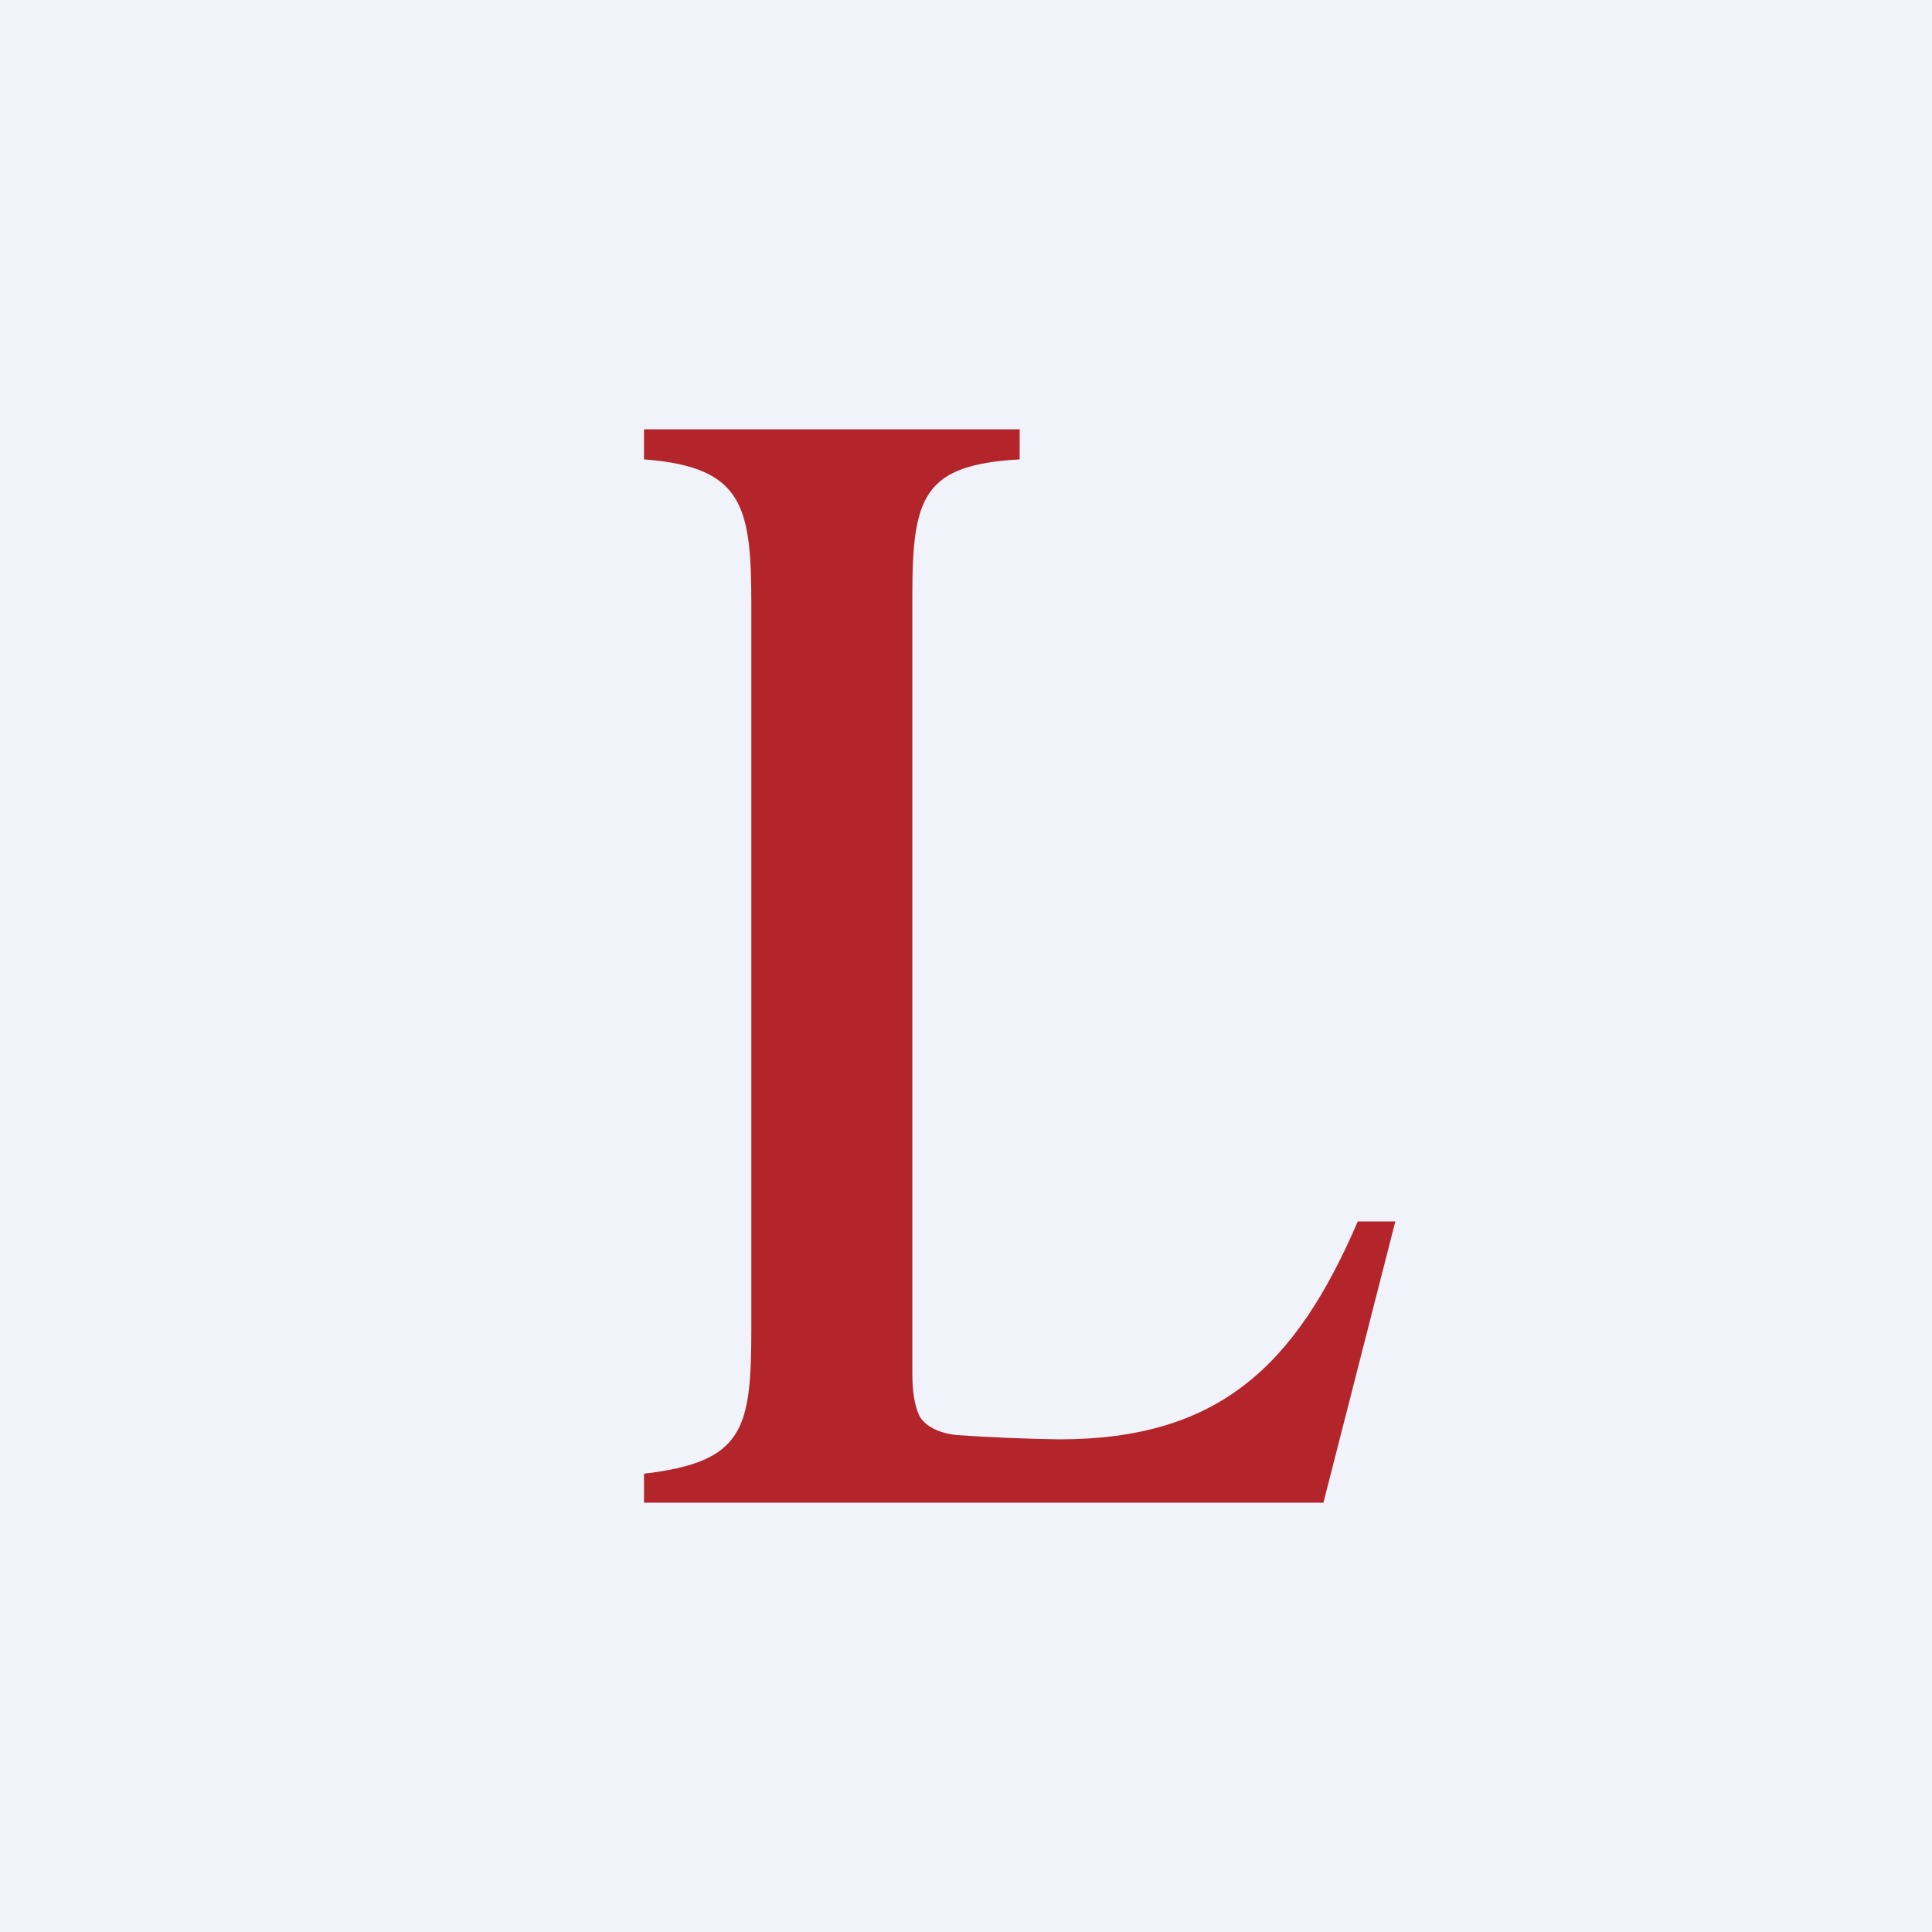
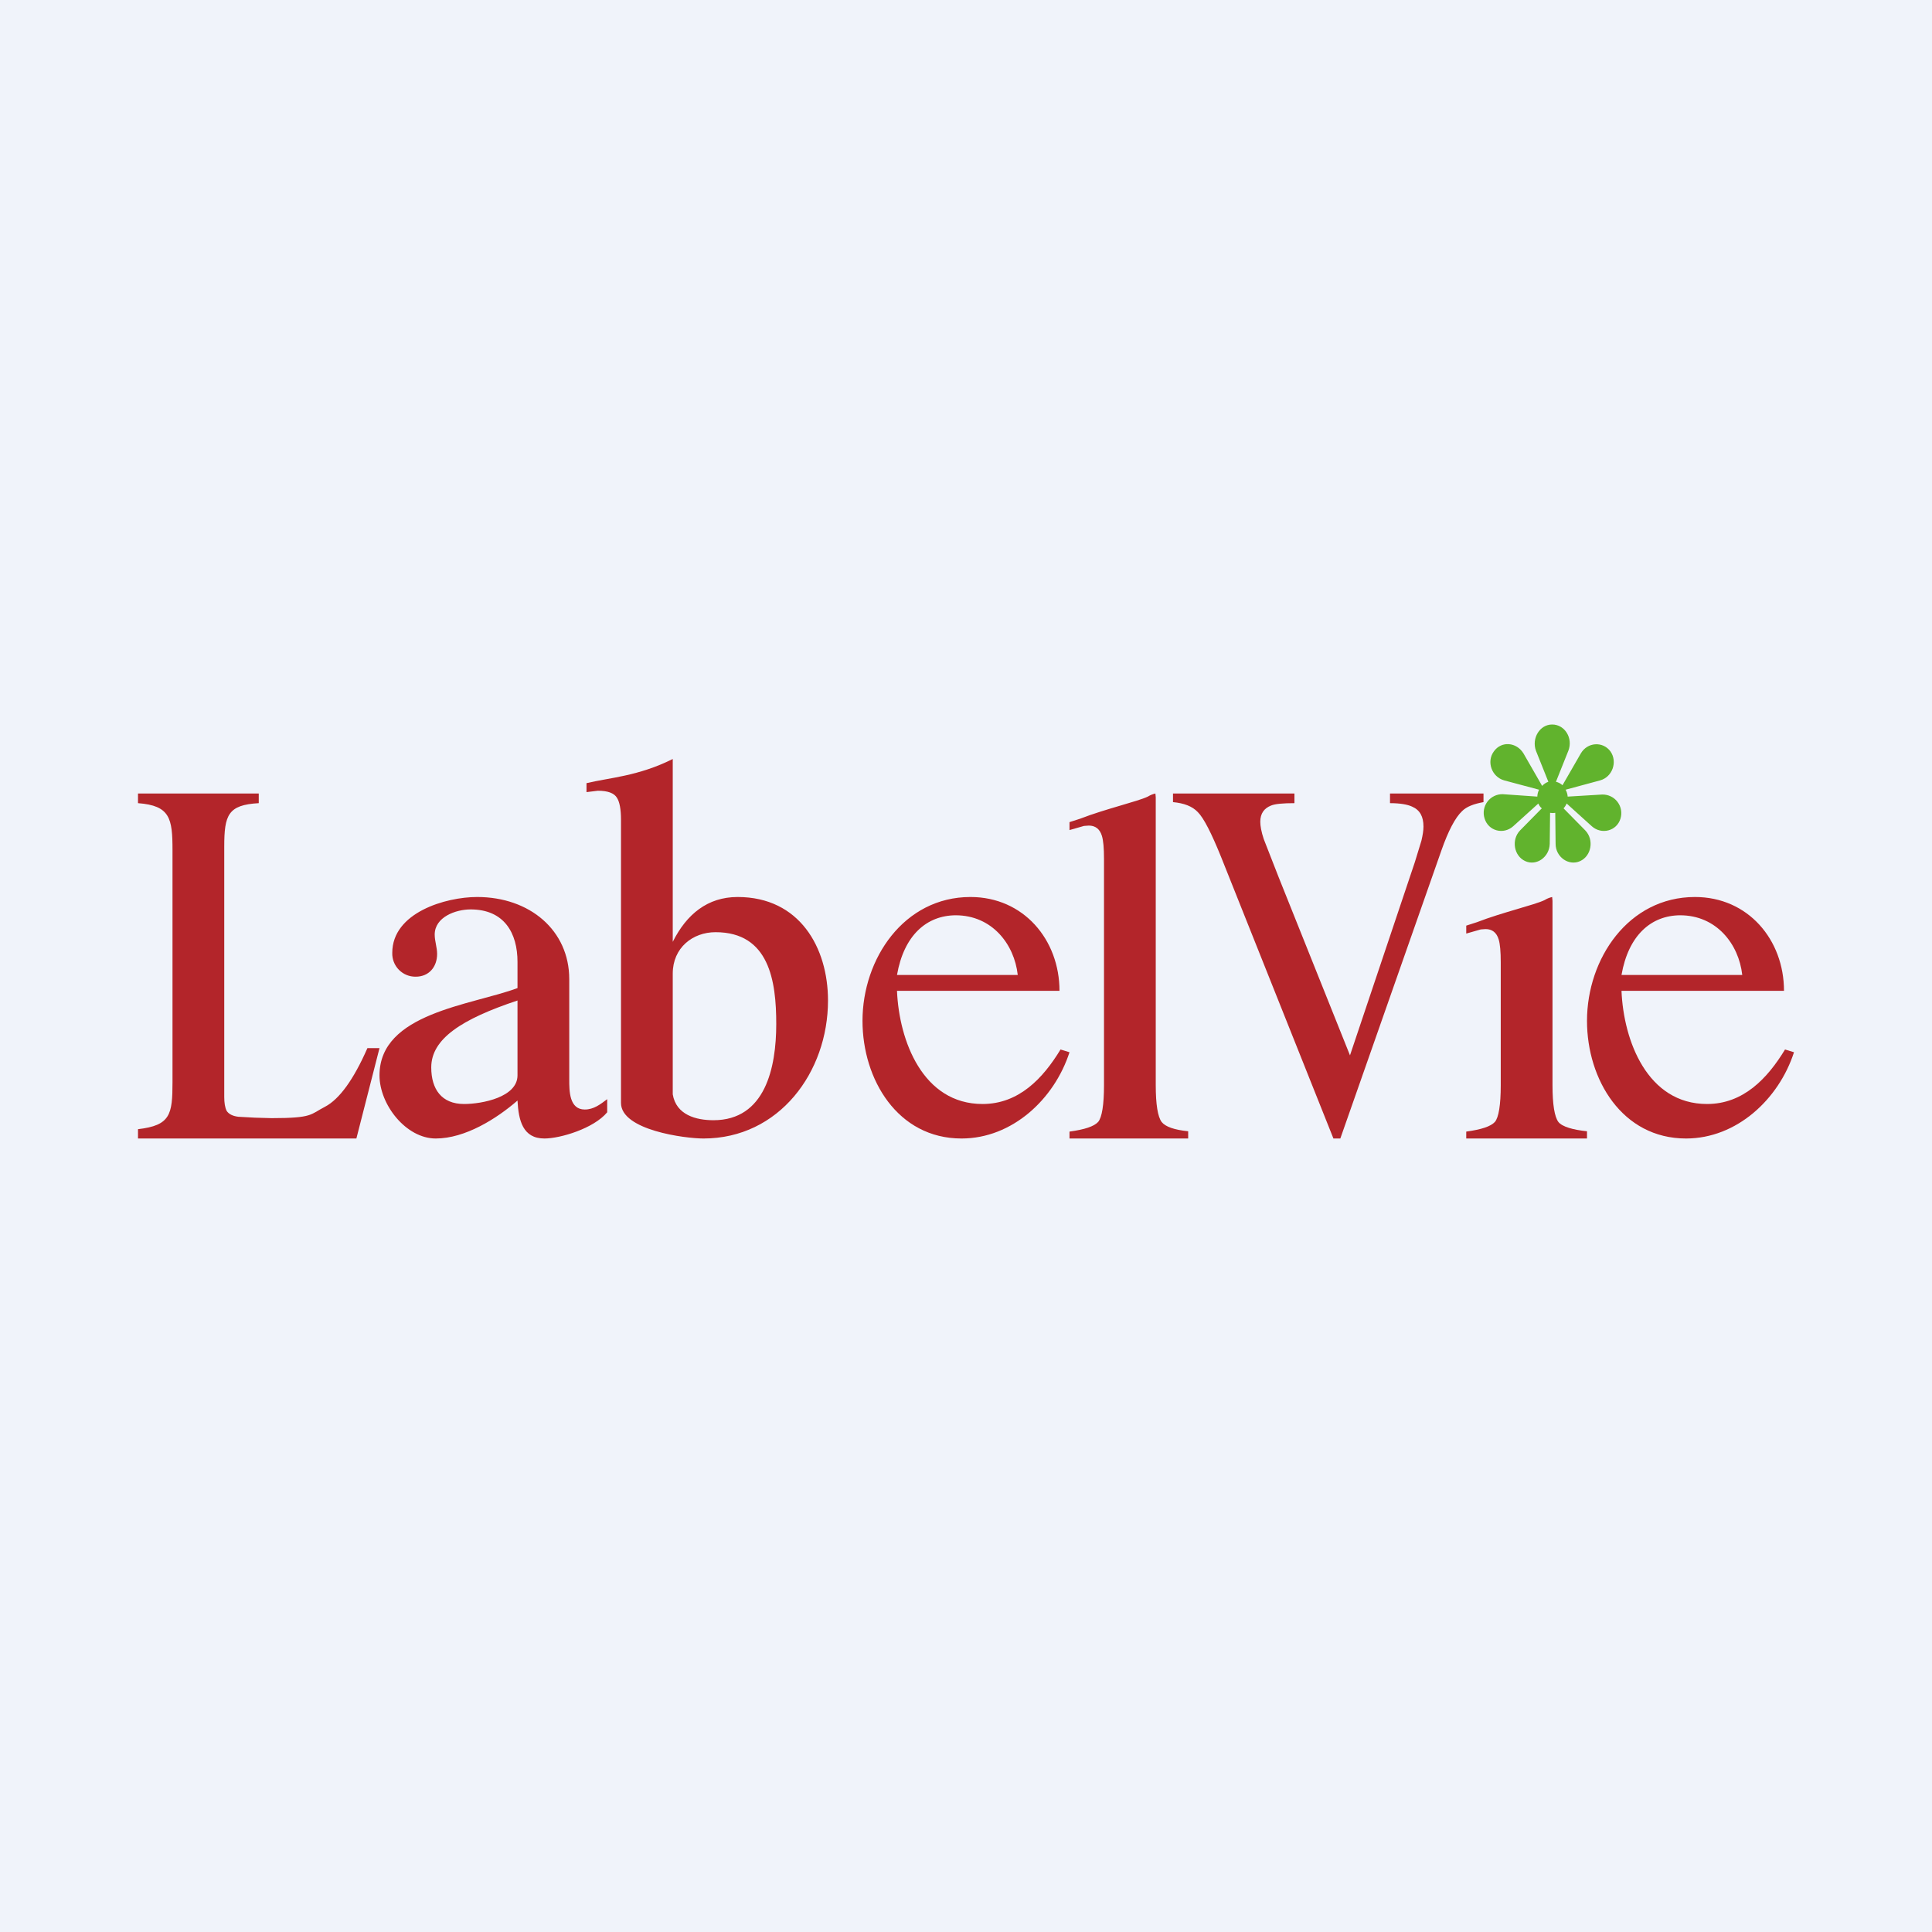
- <svg xmlns="http://www.w3.org/2000/svg" width="18" height="18" viewBox="0 0 18 18">
-   <path fill="#F0F3FA" d="M0 0h18v18H0z" />
-   <path d="M6 13.73c.94-.11 1-.42 1-1.37V5.64c0-.92-.07-1.29-1-1.36V4h3.5v.28c-.89.05-1 .34-1 1.26v7.26c0 .16.02.3.07.4.06.09.17.15.34.17a18.01 18.01 0 0 0 .96.04c1.48 0 2.2-.68 2.78-2.03H13L12.33 14H6v-.27Z" fill="#B3252A" />
+ <svg xmlns="http://www.w3.org/2000/svg" width="56" height="56" viewBox="0 0 56 56">
+   <path fill="#F0F3FA" d="M0 0h56v56H0z" />
+   <path d="M28.13 26c1.54 0 2.58 1.24 2.58 2.72H26c.06 1.45.75 3.28 2.48 3.28 1.05 0 1.75-.74 2.26-1.58l.26.08c-.44 1.36-1.66 2.5-3.13 2.5-1.85 0-2.87-1.71-2.87-3.41 0-1.8 1.2-3.59 3.13-3.59Zm-.42.53c-.85 0-1.51.58-1.71 1.73h3.5c-.1-.9-.75-1.73-1.8-1.73ZM49.13 26c1.54 0 2.58 1.24 2.58 2.72H47c.06 1.45.75 3.28 2.48 3.28 1.05 0 1.75-.74 2.26-1.58l.26.08c-.44 1.36-1.66 2.5-3.13 2.5-1.85 0-2.87-1.71-2.87-3.41 0-1.8 1.2-3.59 3.13-3.59Zm-.42.53c-.85 0-1.51.58-1.71 1.73h3.5c-.1-.9-.75-1.73-1.8-1.73ZM42.5 32.8c.44-.06.71-.15.83-.28.11-.13.17-.49.17-1.07V27.9c0-.32-.02-.54-.06-.67-.06-.2-.19-.3-.38-.3l-.14.01-.42.12v-.23l.31-.1c.72-.28 1.67-.5 1.96-.64a.71.71 0 0 1 .22-.09l.01.11v5.34c0 .57.06.92.17 1.07.11.14.43.23.83.27V33h-3.5v-.2Z" fill="#B3252A" />
+   <path d="M31 32.8c.44-.06.71-.15.83-.28.11-.13.17-.49.17-1.07V24.9c0-.32-.02-.54-.06-.67-.06-.2-.19-.3-.38-.3l-.14.01-.42.12v-.23l.31-.1c.72-.28 1.67-.5 1.96-.64a.71.71 0 0 1 .22-.09l.01.11v8.34c0 .57.06.92.17 1.07.11.14.37.23.77.27V33H31v-.2ZM37.52 23v.28c-.33 0-.56.02-.68.07-.2.08-.31.23-.31.47 0 .12.03.29.1.5l.43 1.1 2.07 5.17 1.88-5.6.19-.62c.04-.17.06-.3.06-.41 0-.29-.1-.48-.33-.58-.13-.06-.34-.1-.64-.1V23H43v.25c-.28.05-.49.13-.62.26-.2.19-.4.57-.6 1.14L38.85 33h-.2l-3.26-8.17c-.28-.69-.5-1.12-.67-1.29-.16-.17-.4-.26-.72-.29V23h3.52ZM17 22.96v-.26c.67-.16 1.5-.2 2.5-.7v5.3c.4-.8 1.01-1.3 1.88-1.3 1.8 0 2.62 1.47 2.62 3 0 2.08-1.42 4-3.61 4-.53 0-2.39-.24-2.39-1.03v-8.21c0-.3-.04-.52-.12-.64-.08-.13-.26-.2-.55-.2l-.33.04Zm2.5 8.76c.1.6.68.75 1.18.75 1.5 0 1.82-1.52 1.82-2.79 0-1.24-.2-2.66-1.76-2.66-.66 0-1.24.45-1.24 1.2v3.5ZM15 29c-1.62.54-2.5 1.11-2.5 1.94 0 .63.3 1.06.95 1.06.53 0 1.55-.2 1.55-.83V29Zm-4 2.17c0-1.81 2.66-2.03 4-2.53v-.76c0-.83-.38-1.52-1.36-1.52-.43 0-1.04.22-1.04.73 0 .19.07.37.07.56 0 .38-.24.66-.62.66a.67.67 0 0 1-.68-.69c0-1.17 1.55-1.62 2.46-1.62 1.53 0 2.67.97 2.67 2.38v2.91c0 .33 0 .87.45.87.26 0 .45-.15.65-.3v.38c-.39.47-1.36.76-1.82.76-.63 0-.75-.53-.78-1.1-.61.53-1.52 1.1-2.37 1.1-.86 0-1.63-.98-1.63-1.83ZM4 32.73c.94-.11 1-.42 1-1.37v-6.72c0-.92-.07-1.29-1-1.36V23h3.5v.28c-.89.05-1 .34-1 1.26v7.26c0 .16.02.3.07.4.06.09.17.15.34.17a18.01 18.01 0 0 0 .96.04c1.21 0 1.12-.11 1.55-.33.42-.22.83-.79 1.23-1.7H11L10.33 33H4v-.27Z" fill="#B3252A" />
+   <path d="m45.1 22.66.36-.9c.14-.36-.1-.76-.47-.76-.36 0-.6.4-.47.76l.36.9a.44.44 0 0 0-.18.12l-.54-.94c-.2-.33-.64-.37-.86-.06-.22.3-.06.74.3.84l1.01.27a.48.48 0 0 0-.05.2l-1-.07a.54.54 0 0 0-.53.7c.11.37.55.48.83.23l.73-.66c.02.05.05.1.1.14l-.63.64c-.26.27-.18.74.15.89.33.15.7-.12.71-.5l.01-.9a.43.43 0 0 0 .15 0l.01.9c0 .38.38.65.71.5.33-.15.41-.62.15-.89l-.63-.64a.47.47 0 0 0 .09-.14l.73.66c.28.25.72.14.83-.22a.54.54 0 0 0-.53-.7l-1 .06a.48.48 0 0 0-.06-.2l1-.27c.36-.1.51-.54.3-.84-.22-.3-.67-.27-.86.06l-.53.92a.43.43 0 0 0-.19-.1Z" fill="#61B32D" />
</svg>
